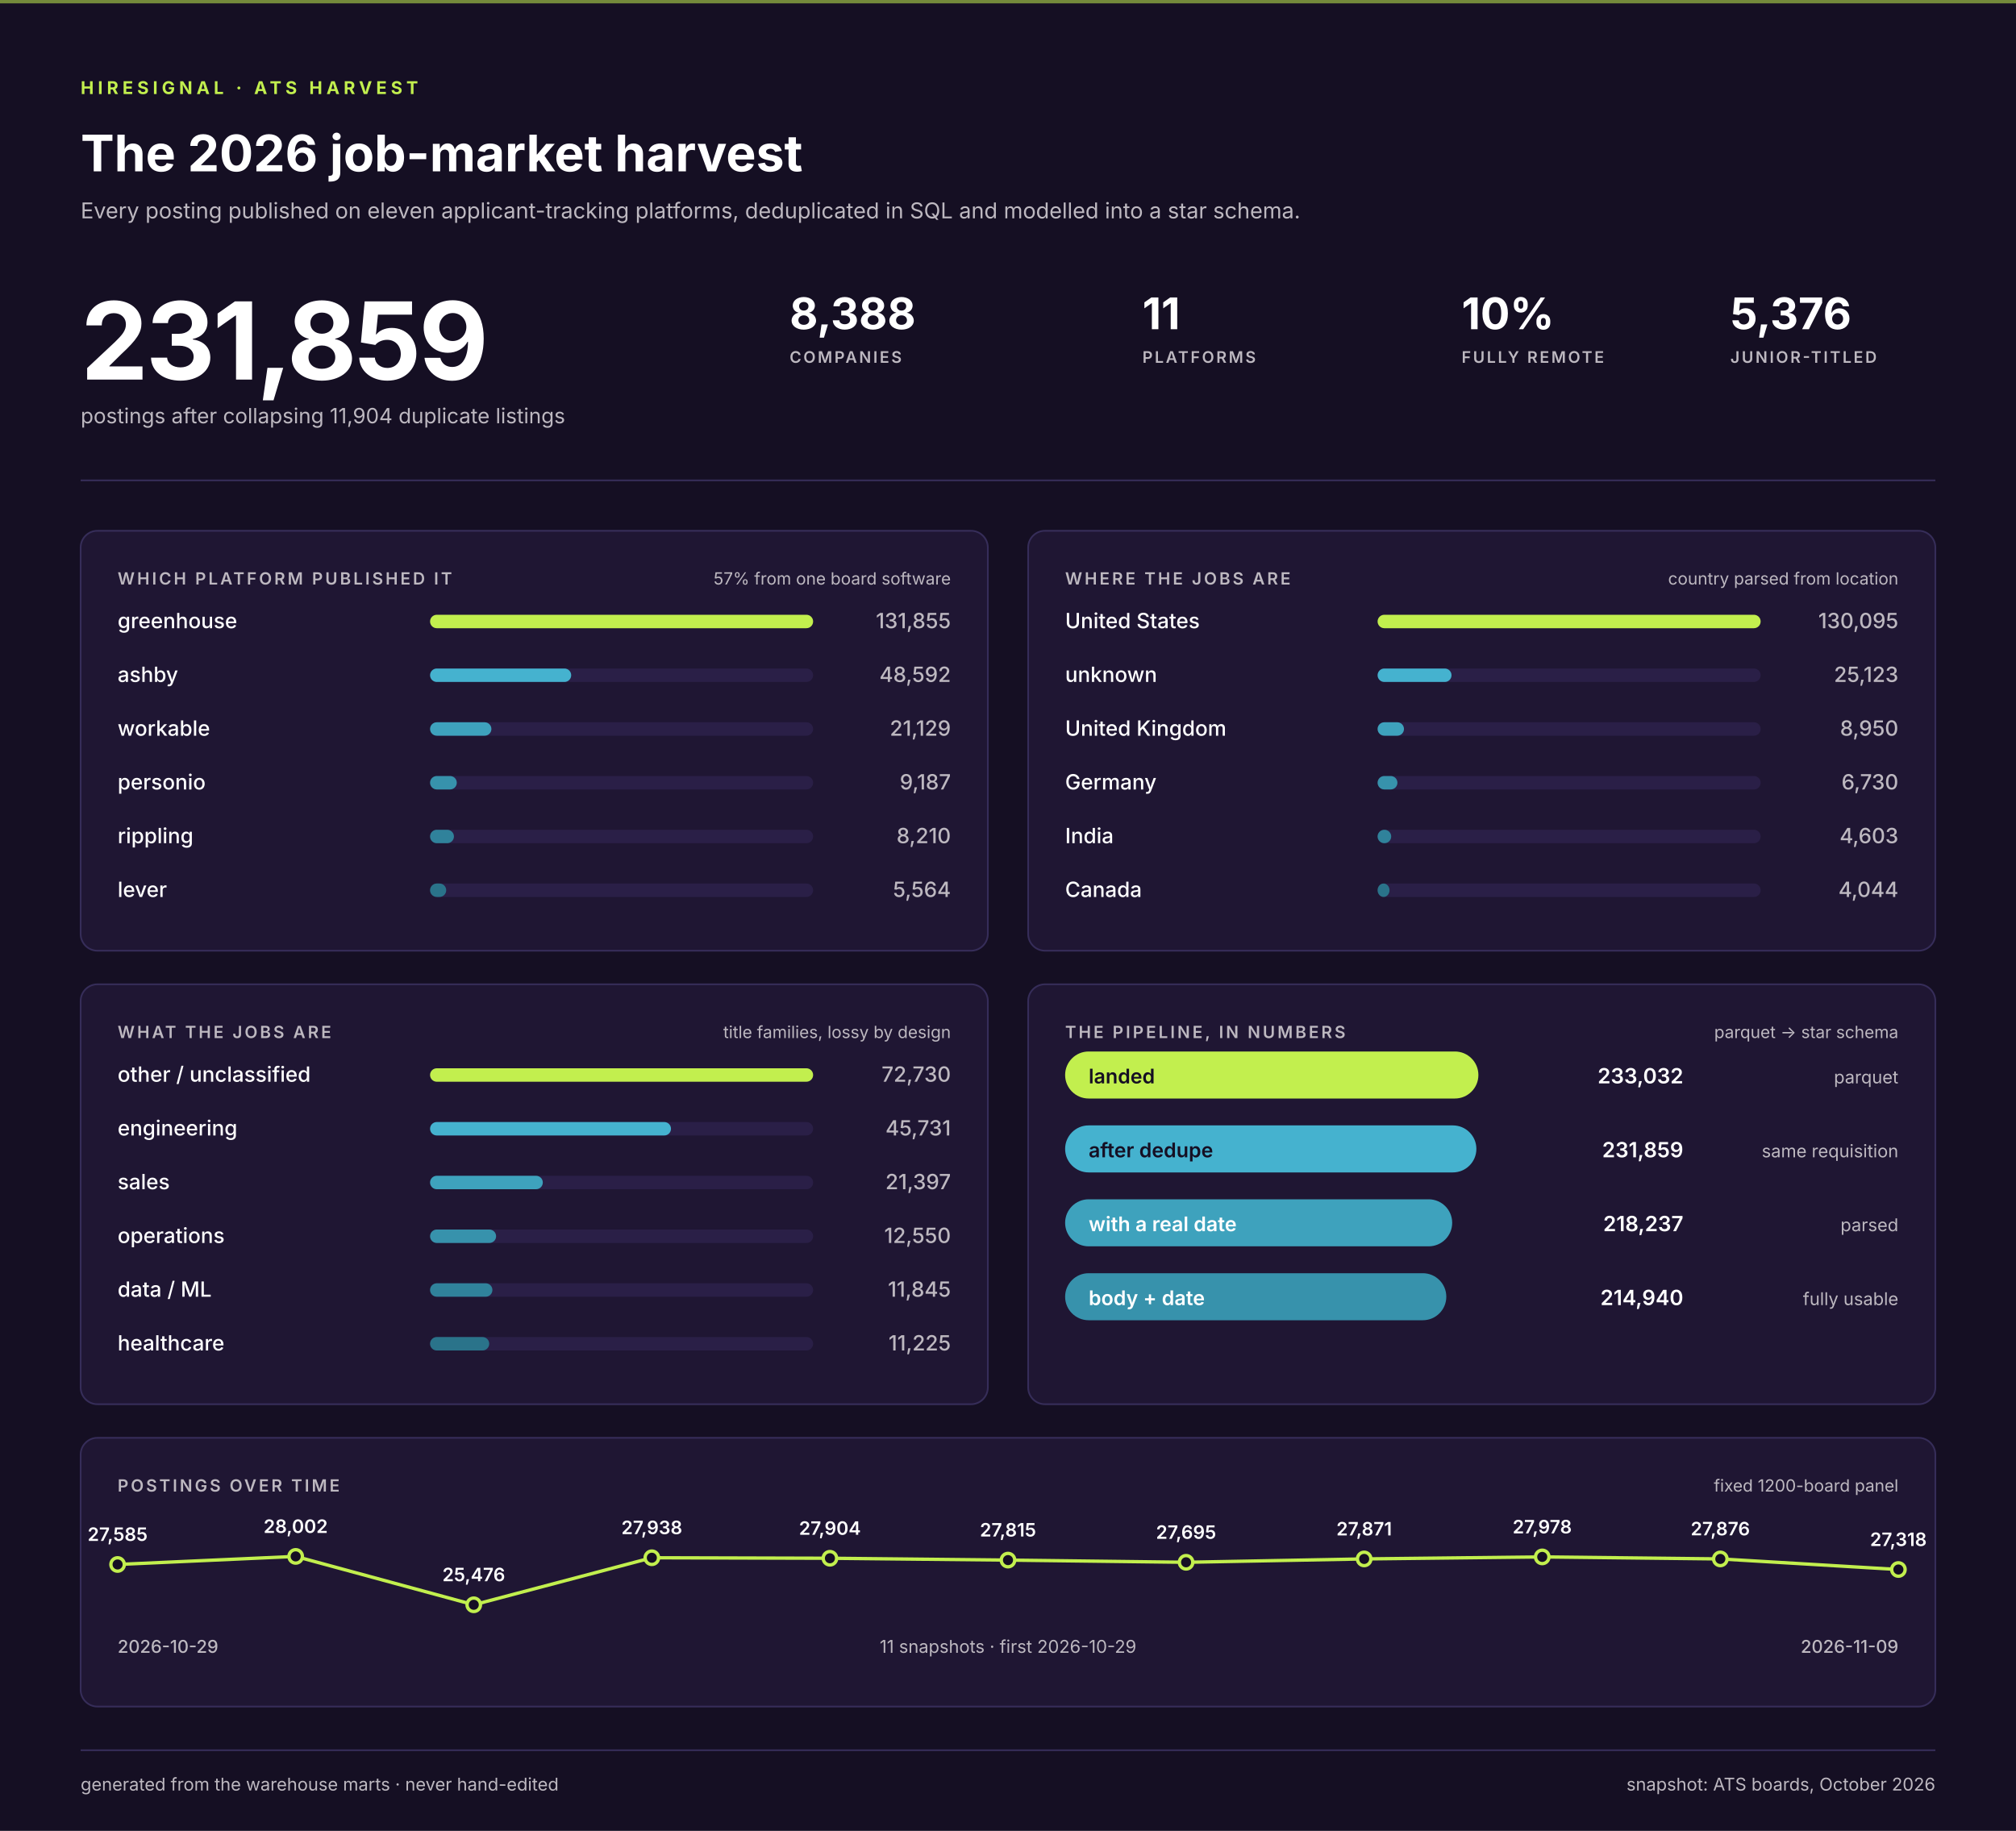
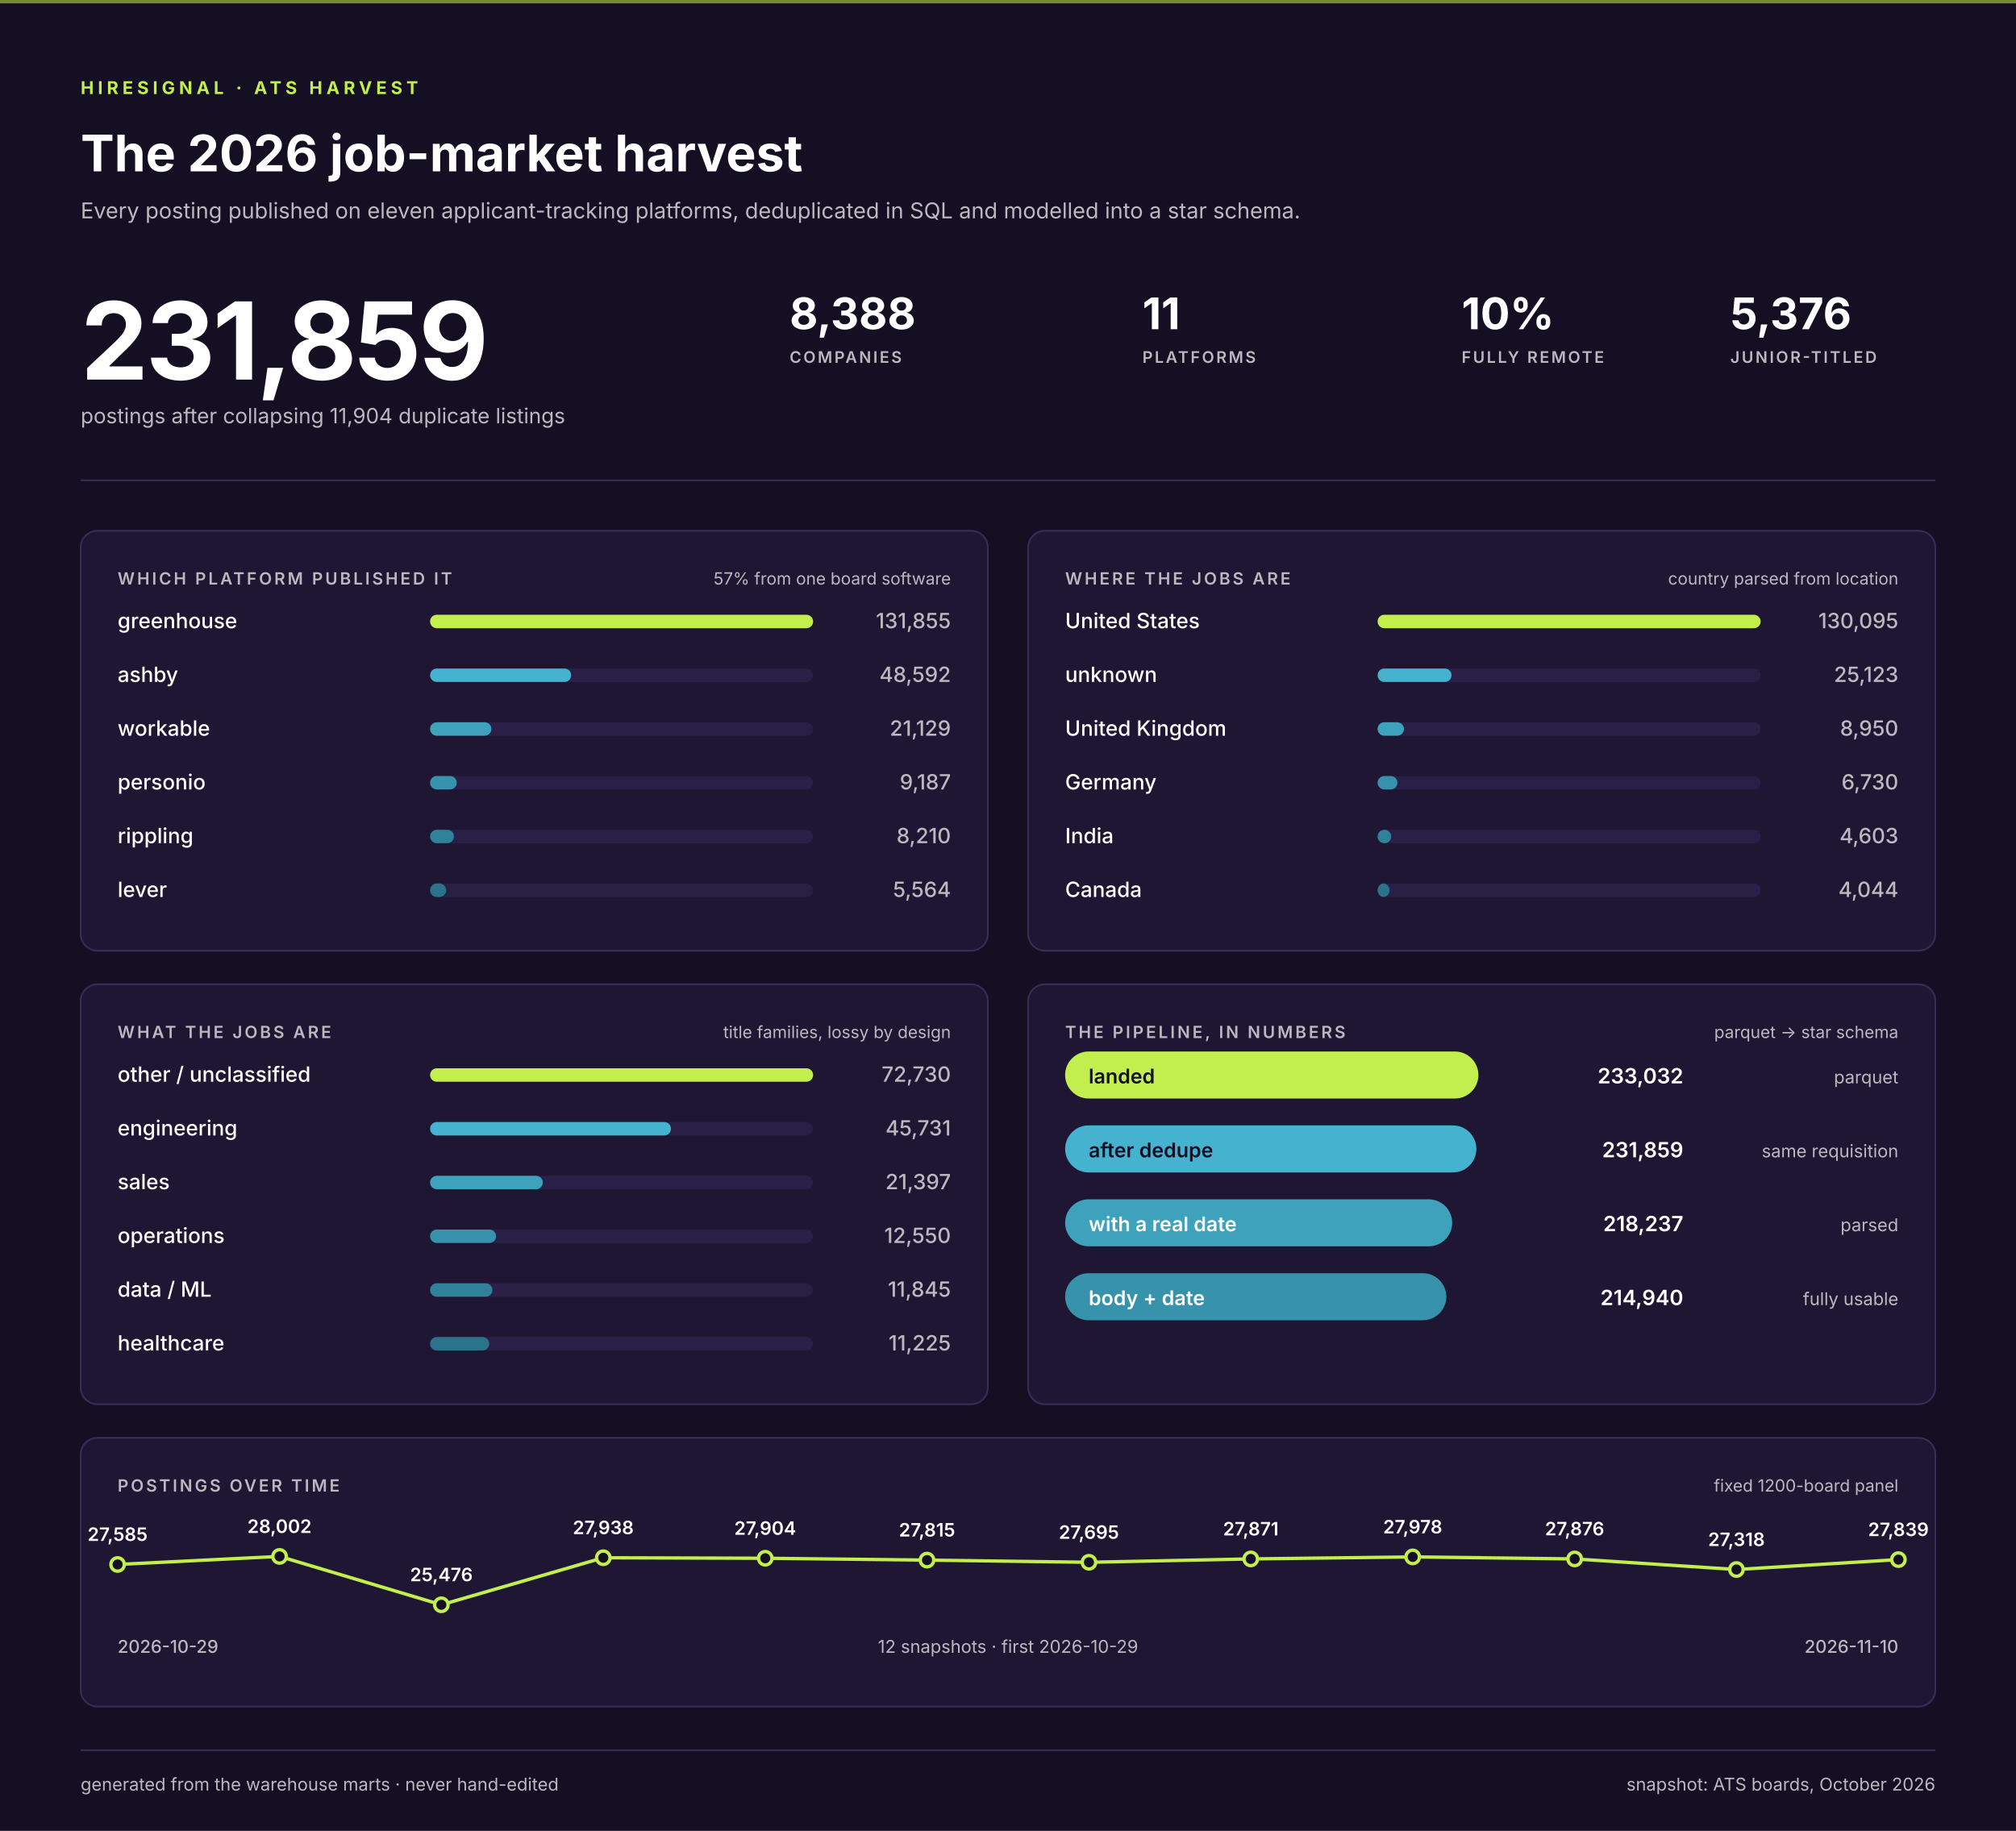
<svg xmlns="http://www.w3.org/2000/svg" width="1200" height="1090" viewBox="0 0 1200 1090" role="img" aria-label="Job-market harvest dashboard">
  <rect x="0.0" y="0.0" width="1200.0" height="1090.0" rx="0" fill="#150f23" />
  <rect x="0" y="0" width="1200" height="2" fill="#c2ef4e" opacity="0.55" />
  <text x="48" y="56" font-family="Inter, -apple-system, Segoe UI, Helvetica, Arial, sans-serif" font-size="10.5" fill="#c2ef4e" font-weight="700" text-anchor="start" letter-spacing="2.4">HIRESIGNAL  ·  ATS HARVEST</text>
  <text x="48" y="102" font-family="Inter, -apple-system, Segoe UI, Helvetica, Arial, sans-serif" font-size="30" fill="#ffffff" font-weight="650" text-anchor="start">The 2026 job-market harvest</text>
  <text x="48" y="130" font-family="Inter, -apple-system, Segoe UI, Helvetica, Arial, sans-serif" font-size="13" fill="#bdb8c0" font-weight="400" text-anchor="start">Every posting published on eleven applicant-tracking platforms, deduplicated in SQL and modelled into a star schema.</text>
  <text x="48" y="226" font-family="Inter, -apple-system, Segoe UI, Helvetica, Arial, sans-serif" font-size="64" fill="#ffffff" font-weight="700" text-anchor="start" letter-spacing="-1.5">231,859</text>
  <text x="48" y="252" font-family="Inter, -apple-system, Segoe UI, Helvetica, Arial, sans-serif" font-size="12.5" fill="#bdb8c0" font-weight="400" text-anchor="start">postings after collapsing 11,904 duplicate listings</text>
  <text x="470" y="196" font-family="Inter, -apple-system, Segoe UI, Helvetica, Arial, sans-serif" font-size="26" fill="#ffffff" font-weight="650" text-anchor="start">8,388</text>
  <text x="470" y="216" font-family="Inter, -apple-system, Segoe UI, Helvetica, Arial, sans-serif" font-size="9.5" fill="#bdb8c0" font-weight="600" text-anchor="start" letter-spacing="1.2">COMPANIES</text>
  <text x="680" y="196" font-family="Inter, -apple-system, Segoe UI, Helvetica, Arial, sans-serif" font-size="26" fill="#ffffff" font-weight="650" text-anchor="start">11</text>
  <text x="680" y="216" font-family="Inter, -apple-system, Segoe UI, Helvetica, Arial, sans-serif" font-size="9.5" fill="#bdb8c0" font-weight="600" text-anchor="start" letter-spacing="1.2">PLATFORMS</text>
  <text x="870" y="196" font-family="Inter, -apple-system, Segoe UI, Helvetica, Arial, sans-serif" font-size="26" fill="#ffffff" font-weight="650" text-anchor="start">10%</text>
  <text x="870" y="216" font-family="Inter, -apple-system, Segoe UI, Helvetica, Arial, sans-serif" font-size="9.5" fill="#bdb8c0" font-weight="600" text-anchor="start" letter-spacing="1.2">FULLY REMOTE</text>
  <text x="1030" y="196" font-family="Inter, -apple-system, Segoe UI, Helvetica, Arial, sans-serif" font-size="26" fill="#ffffff" font-weight="650" text-anchor="start">5,376</text>
  <text x="1030" y="216" font-family="Inter, -apple-system, Segoe UI, Helvetica, Arial, sans-serif" font-size="9.5" fill="#bdb8c0" font-weight="600" text-anchor="start" letter-spacing="1.2">JUNIOR-TITLED</text>
  <line x1="48" y1="286" x2="1152" y2="286" stroke="#362d59" />
  <rect x="48.0" y="316.0" width="540.0" height="250.0" rx="10" fill="#1f1633" stroke="#362d59" />
  <text x="70" y="348" font-family="Inter, -apple-system, Segoe UI, Helvetica, Arial, sans-serif" font-size="10" fill="#bdb8c0" font-weight="600" text-anchor="start" letter-spacing="1.4">WHICH PLATFORM PUBLISHED IT</text>
  <text x="566" y="348" font-family="Inter, -apple-system, Segoe UI, Helvetica, Arial, sans-serif" font-size="10" fill="#bdb8c0" font-weight="400" text-anchor="end">57% from one board software</text>
  <text x="70" y="374.0" font-family="Inter, -apple-system, Segoe UI, Helvetica, Arial, sans-serif" font-size="12.5" fill="#ffffff" font-weight="450" text-anchor="start">greenhouse</text>
  <rect x="256.0" y="366.0" width="228.0" height="8.0" rx="4" fill="#2a1f47" />
  <rect x="256.0" y="366.0" width="228.0" height="8.0" rx="4" fill="#c2ef4e" />
  <text x="566" y="374.0" font-family="Inter, -apple-system, Segoe UI, Helvetica, Arial, sans-serif" font-size="12.5" fill="#bdb8c0" font-weight="500" text-anchor="end">131,855</text>
  <text x="70" y="406.0" font-family="Inter, -apple-system, Segoe UI, Helvetica, Arial, sans-serif" font-size="12.5" fill="#ffffff" font-weight="450" text-anchor="start">ashby</text>
  <rect x="256.0" y="398.0" width="228.0" height="8.0" rx="4" fill="#2a1f47" />
  <rect x="256.0" y="398.0" width="84.0" height="8.0" rx="4" fill="#45b2cf" />
  <text x="566" y="406.0" font-family="Inter, -apple-system, Segoe UI, Helvetica, Arial, sans-serif" font-size="12.5" fill="#bdb8c0" font-weight="500" text-anchor="end">48,592</text>
  <text x="70" y="438.0" font-family="Inter, -apple-system, Segoe UI, Helvetica, Arial, sans-serif" font-size="12.5" fill="#ffffff" font-weight="450" text-anchor="start">workable</text>
  <rect x="256.0" y="430.0" width="228.0" height="8.0" rx="4" fill="#2a1f47" />
  <rect x="256.0" y="430.0" width="36.5" height="8.0" rx="4" fill="#3ea2bd" />
  <text x="566" y="438.0" font-family="Inter, -apple-system, Segoe UI, Helvetica, Arial, sans-serif" font-size="12.5" fill="#bdb8c0" font-weight="500" text-anchor="end">21,129</text>
  <text x="70" y="470.0" font-family="Inter, -apple-system, Segoe UI, Helvetica, Arial, sans-serif" font-size="12.5" fill="#ffffff" font-weight="450" text-anchor="start">personio</text>
  <rect x="256.0" y="462.0" width="228.0" height="8.0" rx="4" fill="#2a1f47" />
  <rect x="256.0" y="462.0" width="15.9" height="8.0" rx="4" fill="#3792ac" />
  <text x="566" y="470.0" font-family="Inter, -apple-system, Segoe UI, Helvetica, Arial, sans-serif" font-size="12.5" fill="#bdb8c0" font-weight="500" text-anchor="end">9,187</text>
  <text x="70" y="502.0" font-family="Inter, -apple-system, Segoe UI, Helvetica, Arial, sans-serif" font-size="12.5" fill="#ffffff" font-weight="450" text-anchor="start">rippling</text>
  <rect x="256.0" y="494.0" width="228.0" height="8.0" rx="4" fill="#2a1f47" />
  <rect x="256.0" y="494.0" width="14.2" height="8.0" rx="4" fill="#30829b" />
  <text x="566" y="502.0" font-family="Inter, -apple-system, Segoe UI, Helvetica, Arial, sans-serif" font-size="12.5" fill="#bdb8c0" font-weight="500" text-anchor="end">8,210</text>
  <text x="70" y="534.0" font-family="Inter, -apple-system, Segoe UI, Helvetica, Arial, sans-serif" font-size="12.5" fill="#ffffff" font-weight="450" text-anchor="start">lever</text>
  <rect x="256.0" y="526.0" width="228.0" height="8.0" rx="4" fill="#2a1f47" />
  <rect x="256.0" y="526.0" width="9.6" height="8.0" rx="4" fill="#2a738a" />
  <text x="566" y="534.0" font-family="Inter, -apple-system, Segoe UI, Helvetica, Arial, sans-serif" font-size="12.5" fill="#bdb8c0" font-weight="500" text-anchor="end">5,564</text>
  <rect x="612.0" y="316.0" width="540.0" height="250.0" rx="10" fill="#1f1633" stroke="#362d59" />
  <text x="634" y="348" font-family="Inter, -apple-system, Segoe UI, Helvetica, Arial, sans-serif" font-size="10" fill="#bdb8c0" font-weight="600" text-anchor="start" letter-spacing="1.4">WHERE THE JOBS ARE</text>
  <text x="1130" y="348" font-family="Inter, -apple-system, Segoe UI, Helvetica, Arial, sans-serif" font-size="10" fill="#bdb8c0" font-weight="400" text-anchor="end">country parsed from location</text>
  <text x="634" y="374.0" font-family="Inter, -apple-system, Segoe UI, Helvetica, Arial, sans-serif" font-size="12.5" fill="#ffffff" font-weight="450" text-anchor="start">United States</text>
  <rect x="820.0" y="366.0" width="228.0" height="8.0" rx="4" fill="#2a1f47" />
  <rect x="820.0" y="366.0" width="228.0" height="8.0" rx="4" fill="#c2ef4e" />
  <text x="1130" y="374.0" font-family="Inter, -apple-system, Segoe UI, Helvetica, Arial, sans-serif" font-size="12.5" fill="#bdb8c0" font-weight="500" text-anchor="end">130,095</text>
  <text x="634" y="406.0" font-family="Inter, -apple-system, Segoe UI, Helvetica, Arial, sans-serif" font-size="12.5" fill="#ffffff" font-weight="450" text-anchor="start">unknown</text>
  <rect x="820.0" y="398.0" width="228.0" height="8.0" rx="4" fill="#2a1f47" />
  <rect x="820.0" y="398.0" width="44.0" height="8.0" rx="4" fill="#45b2cf" />
  <text x="1130" y="406.0" font-family="Inter, -apple-system, Segoe UI, Helvetica, Arial, sans-serif" font-size="12.5" fill="#bdb8c0" font-weight="500" text-anchor="end">25,123</text>
  <text x="634" y="438.0" font-family="Inter, -apple-system, Segoe UI, Helvetica, Arial, sans-serif" font-size="12.5" fill="#ffffff" font-weight="450" text-anchor="start">United Kingdom</text>
  <rect x="820.0" y="430.0" width="228.0" height="8.0" rx="4" fill="#2a1f47" />
  <rect x="820.0" y="430.0" width="15.7" height="8.0" rx="4" fill="#3ea2bd" />
  <text x="1130" y="438.0" font-family="Inter, -apple-system, Segoe UI, Helvetica, Arial, sans-serif" font-size="12.5" fill="#bdb8c0" font-weight="500" text-anchor="end">8,950</text>
  <text x="634" y="470.0" font-family="Inter, -apple-system, Segoe UI, Helvetica, Arial, sans-serif" font-size="12.5" fill="#ffffff" font-weight="450" text-anchor="start">Germany</text>
  <rect x="820.0" y="462.0" width="228.0" height="8.0" rx="4" fill="#2a1f47" />
  <rect x="820.0" y="462.0" width="11.8" height="8.0" rx="4" fill="#3792ac" />
  <text x="1130" y="470.0" font-family="Inter, -apple-system, Segoe UI, Helvetica, Arial, sans-serif" font-size="12.5" fill="#bdb8c0" font-weight="500" text-anchor="end">6,730</text>
  <text x="634" y="502.0" font-family="Inter, -apple-system, Segoe UI, Helvetica, Arial, sans-serif" font-size="12.5" fill="#ffffff" font-weight="450" text-anchor="start">India</text>
  <rect x="820.0" y="494.0" width="228.0" height="8.0" rx="4" fill="#2a1f47" />
  <rect x="820.0" y="494.0" width="8.1" height="8.0" rx="4" fill="#30829b" />
  <text x="1130" y="502.0" font-family="Inter, -apple-system, Segoe UI, Helvetica, Arial, sans-serif" font-size="12.5" fill="#bdb8c0" font-weight="500" text-anchor="end">4,603</text>
  <text x="634" y="534.0" font-family="Inter, -apple-system, Segoe UI, Helvetica, Arial, sans-serif" font-size="12.5" fill="#ffffff" font-weight="450" text-anchor="start">Canada</text>
  <rect x="820.0" y="526.0" width="228.0" height="8.0" rx="4" fill="#2a1f47" />
  <rect x="820.0" y="526.0" width="7.1" height="8.0" rx="4" fill="#2a738a" />
  <text x="1130" y="534.0" font-family="Inter, -apple-system, Segoe UI, Helvetica, Arial, sans-serif" font-size="12.5" fill="#bdb8c0" font-weight="500" text-anchor="end">4,044</text>
  <rect x="48.0" y="586.0" width="540.0" height="250.0" rx="10" fill="#1f1633" stroke="#362d59" />
  <text x="70" y="618" font-family="Inter, -apple-system, Segoe UI, Helvetica, Arial, sans-serif" font-size="10" fill="#bdb8c0" font-weight="600" text-anchor="start" letter-spacing="1.4">WHAT THE JOBS ARE</text>
  <text x="566" y="618" font-family="Inter, -apple-system, Segoe UI, Helvetica, Arial, sans-serif" font-size="10" fill="#bdb8c0" font-weight="400" text-anchor="end">title families, lossy by design</text>
  <text x="70" y="644.0" font-family="Inter, -apple-system, Segoe UI, Helvetica, Arial, sans-serif" font-size="12.5" fill="#ffffff" font-weight="450" text-anchor="start">other / unclassified</text>
  <rect x="256.0" y="636.0" width="228.0" height="8.0" rx="4" fill="#2a1f47" />
  <rect x="256.0" y="636.0" width="228.0" height="8.0" rx="4" fill="#c2ef4e" />
  <text x="566" y="644.0" font-family="Inter, -apple-system, Segoe UI, Helvetica, Arial, sans-serif" font-size="12.5" fill="#bdb8c0" font-weight="500" text-anchor="end">72,730</text>
  <text x="70" y="676.0" font-family="Inter, -apple-system, Segoe UI, Helvetica, Arial, sans-serif" font-size="12.5" fill="#ffffff" font-weight="450" text-anchor="start">engineering</text>
  <rect x="256.0" y="668.0" width="228.0" height="8.0" rx="4" fill="#2a1f47" />
  <rect x="256.0" y="668.0" width="143.4" height="8.0" rx="4" fill="#45b2cf" />
  <text x="566" y="676.0" font-family="Inter, -apple-system, Segoe UI, Helvetica, Arial, sans-serif" font-size="12.5" fill="#bdb8c0" font-weight="500" text-anchor="end">45,731</text>
  <text x="70" y="708.0" font-family="Inter, -apple-system, Segoe UI, Helvetica, Arial, sans-serif" font-size="12.5" fill="#ffffff" font-weight="450" text-anchor="start">sales</text>
  <rect x="256.0" y="700.0" width="228.0" height="8.0" rx="4" fill="#2a1f47" />
  <rect x="256.0" y="700.0" width="67.1" height="8.0" rx="4" fill="#3ea2bd" />
  <text x="566" y="708.0" font-family="Inter, -apple-system, Segoe UI, Helvetica, Arial, sans-serif" font-size="12.5" fill="#bdb8c0" font-weight="500" text-anchor="end">21,397</text>
  <text x="70" y="740.0" font-family="Inter, -apple-system, Segoe UI, Helvetica, Arial, sans-serif" font-size="12.5" fill="#ffffff" font-weight="450" text-anchor="start">operations</text>
  <rect x="256.0" y="732.0" width="228.0" height="8.0" rx="4" fill="#2a1f47" />
  <rect x="256.0" y="732.0" width="39.3" height="8.0" rx="4" fill="#3792ac" />
  <text x="566" y="740.0" font-family="Inter, -apple-system, Segoe UI, Helvetica, Arial, sans-serif" font-size="12.5" fill="#bdb8c0" font-weight="500" text-anchor="end">12,550</text>
  <text x="70" y="772.0" font-family="Inter, -apple-system, Segoe UI, Helvetica, Arial, sans-serif" font-size="12.5" fill="#ffffff" font-weight="450" text-anchor="start">data / ML</text>
  <rect x="256.0" y="764.0" width="228.0" height="8.0" rx="4" fill="#2a1f47" />
  <rect x="256.0" y="764.0" width="37.1" height="8.0" rx="4" fill="#30829b" />
  <text x="566" y="772.0" font-family="Inter, -apple-system, Segoe UI, Helvetica, Arial, sans-serif" font-size="12.5" fill="#bdb8c0" font-weight="500" text-anchor="end">11,845</text>
  <text x="70" y="804.0" font-family="Inter, -apple-system, Segoe UI, Helvetica, Arial, sans-serif" font-size="12.5" fill="#ffffff" font-weight="450" text-anchor="start">healthcare</text>
  <rect x="256.0" y="796.0" width="228.0" height="8.0" rx="4" fill="#2a1f47" />
  <rect x="256.0" y="796.0" width="35.2" height="8.0" rx="4" fill="#2a738a" />
  <text x="566" y="804.0" font-family="Inter, -apple-system, Segoe UI, Helvetica, Arial, sans-serif" font-size="12.5" fill="#bdb8c0" font-weight="500" text-anchor="end">11,225</text>
  <rect x="612.0" y="586.0" width="540.0" height="250.0" rx="10" fill="#1f1633" stroke="#362d59" />
  <text x="634" y="618" font-family="Inter, -apple-system, Segoe UI, Helvetica, Arial, sans-serif" font-size="10" fill="#bdb8c0" font-weight="600" text-anchor="start" letter-spacing="1.4">THE PIPELINE, IN NUMBERS</text>
  <text x="1130" y="618" font-family="Inter, -apple-system, Segoe UI, Helvetica, Arial, sans-serif" font-size="10" fill="#bdb8c0" font-weight="400" text-anchor="end">parquet → star schema</text>
  <rect x="634.0" y="626.0" width="246.0" height="28.0" rx="14" fill="#c2ef4e" />
  <text x="648" y="645" font-family="Inter, -apple-system, Segoe UI, Helvetica, Arial, sans-serif" font-size="12" fill="#150f23" font-weight="600" text-anchor="start">landed</text>
  <text x="1002" y="645" font-family="Inter, -apple-system, Segoe UI, Helvetica, Arial, sans-serif" font-size="12.5" fill="#ffffff" font-weight="600" text-anchor="end">233,032</text>
  <text x="1130" y="645" font-family="Inter, -apple-system, Segoe UI, Helvetica, Arial, sans-serif" font-size="10.5" fill="#bdb8c0" font-weight="400" text-anchor="end">parquet</text>
  <rect x="634.0" y="670.0" width="244.8" height="28.0" rx="14" fill="#45b2cf" />
  <text x="648" y="689" font-family="Inter, -apple-system, Segoe UI, Helvetica, Arial, sans-serif" font-size="12" fill="#150f23" font-weight="600" text-anchor="start">after dedupe</text>
  <text x="1002" y="689" font-family="Inter, -apple-system, Segoe UI, Helvetica, Arial, sans-serif" font-size="12.5" fill="#ffffff" font-weight="600" text-anchor="end">231,859</text>
  <text x="1130" y="689" font-family="Inter, -apple-system, Segoe UI, Helvetica, Arial, sans-serif" font-size="10.5" fill="#bdb8c0" font-weight="400" text-anchor="end">same requisition</text>
  <rect x="634.0" y="714.0" width="230.4" height="28.0" rx="14" fill="#3ea2bd" />
  <text x="648" y="733" font-family="Inter, -apple-system, Segoe UI, Helvetica, Arial, sans-serif" font-size="12" fill="#ffffff" font-weight="600" text-anchor="start">with a real date</text>
  <text x="1002" y="733" font-family="Inter, -apple-system, Segoe UI, Helvetica, Arial, sans-serif" font-size="12.5" fill="#ffffff" font-weight="600" text-anchor="end">218,237</text>
  <text x="1130" y="733" font-family="Inter, -apple-system, Segoe UI, Helvetica, Arial, sans-serif" font-size="10.5" fill="#bdb8c0" font-weight="400" text-anchor="end">parsed</text>
  <rect x="634.0" y="758.0" width="226.9" height="28.0" rx="14" fill="#3792ac" />
  <text x="648" y="777" font-family="Inter, -apple-system, Segoe UI, Helvetica, Arial, sans-serif" font-size="12" fill="#ffffff" font-weight="600" text-anchor="start">body + date</text>
  <text x="1002" y="777" font-family="Inter, -apple-system, Segoe UI, Helvetica, Arial, sans-serif" font-size="12.5" fill="#ffffff" font-weight="600" text-anchor="end">214,940</text>
  <text x="1130" y="777" font-family="Inter, -apple-system, Segoe UI, Helvetica, Arial, sans-serif" font-size="10.5" fill="#bdb8c0" font-weight="400" text-anchor="end">fully usable</text>
  <rect x="48.0" y="856.0" width="1104.0" height="160.0" rx="10" fill="#1f1633" stroke="#362d59" />
  <text x="70" y="888" font-family="Inter, -apple-system, Segoe UI, Helvetica, Arial, sans-serif" font-size="10" fill="#bdb8c0" font-weight="600" text-anchor="start" letter-spacing="1.4">POSTINGS OVER TIME</text>
  <text x="1130" y="888" font-family="Inter, -apple-system, Segoe UI, Helvetica, Arial, sans-serif" font-size="10" fill="#bdb8c0" font-weight="400" text-anchor="end">fixed 1200-board panel</text>
-   <polyline fill="none" stroke="#c2ef4e" stroke-width="2" stroke-linejoin="round" stroke-linecap="round" points="70.0,931.4 176.0,926.6 282.0,955.4 388.0,927.4 494.0,927.7 600.0,928.8 706.0,930.1 812.0,928.1 918.0,926.9 1024.0,928.1 1130.0,934.4" />
+   <polyline fill="none" stroke="#c2ef4e" stroke-width="2" stroke-linejoin="round" stroke-linecap="round" points="70.0,931.4 166.4,926.6 262.7,955.4 359.1,927.4 455.5,927.7 551.8,928.8 648.2,930.1 744.5,928.1 840.9,926.9 937.3,928.1 1033.6,934.4 1130.0,928.5" />
  <circle cx="70.0" cy="931.4" r="4" fill="#150f23" stroke="#c2ef4e" stroke-width="2" />
  <text x="70.0" y="917.371" font-family="Inter, -apple-system, Segoe UI, Helvetica, Arial, sans-serif" font-size="11" fill="#ffffff" font-weight="600" text-anchor="middle">27,585</text>
-   <circle cx="176.0" cy="926.6" r="4" fill="#150f23" stroke="#c2ef4e" stroke-width="2" />
-   <text x="176.0" y="912.625" font-family="Inter, -apple-system, Segoe UI, Helvetica, Arial, sans-serif" font-size="11" fill="#ffffff" font-weight="600" text-anchor="middle">28,002</text>
-   <circle cx="282.0" cy="955.4" r="4" fill="#150f23" stroke="#c2ef4e" stroke-width="2" />
-   <text x="282.0" y="941.375" font-family="Inter, -apple-system, Segoe UI, Helvetica, Arial, sans-serif" font-size="11" fill="#ffffff" font-weight="600" text-anchor="middle">25,476</text>
-   <circle cx="388.0" cy="927.4" r="4" fill="#150f23" stroke="#c2ef4e" stroke-width="2" />
-   <text x="388.0" y="913.353" font-family="Inter, -apple-system, Segoe UI, Helvetica, Arial, sans-serif" font-size="11" fill="#ffffff" font-weight="600" text-anchor="middle">27,938</text>
-   <circle cx="494.0" cy="927.7" r="4" fill="#150f23" stroke="#c2ef4e" stroke-width="2" />
-   <text x="494.0" y="913.74" font-family="Inter, -apple-system, Segoe UI, Helvetica, Arial, sans-serif" font-size="11" fill="#ffffff" font-weight="600" text-anchor="middle">27,904</text>
-   <circle cx="600.0" cy="928.8" r="4" fill="#150f23" stroke="#c2ef4e" stroke-width="2" />
-   <text x="600.0" y="914.753" font-family="Inter, -apple-system, Segoe UI, Helvetica, Arial, sans-serif" font-size="11" fill="#ffffff" font-weight="600" text-anchor="middle">27,815</text>
-   <circle cx="706.0" cy="930.1" r="4" fill="#150f23" stroke="#c2ef4e" stroke-width="2" />
-   <text x="706.0" y="916.119" font-family="Inter, -apple-system, Segoe UI, Helvetica, Arial, sans-serif" font-size="11" fill="#ffffff" font-weight="600" text-anchor="middle">27,695</text>
-   <circle cx="812.0" cy="928.1" r="4" fill="#150f23" stroke="#c2ef4e" stroke-width="2" />
-   <text x="812.0" y="914.116" font-family="Inter, -apple-system, Segoe UI, Helvetica, Arial, sans-serif" font-size="11" fill="#ffffff" font-weight="600" text-anchor="middle">27,871</text>
-   <circle cx="918.0" cy="926.9" r="4" fill="#150f23" stroke="#c2ef4e" stroke-width="2" />
-   <text x="918.0" y="912.898" font-family="Inter, -apple-system, Segoe UI, Helvetica, Arial, sans-serif" font-size="11" fill="#ffffff" font-weight="600" text-anchor="middle">27,978</text>
-   <circle cx="1024.0" cy="928.1" r="4" fill="#150f23" stroke="#c2ef4e" stroke-width="2" />
-   <text x="1024.0" y="914.059" font-family="Inter, -apple-system, Segoe UI, Helvetica, Arial, sans-serif" font-size="11" fill="#ffffff" font-weight="600" text-anchor="middle">27,876</text>
-   <circle cx="1130.0" cy="934.4" r="4" fill="#150f23" stroke="#c2ef4e" stroke-width="2" />
-   <text x="1130.0" y="920.41" font-family="Inter, -apple-system, Segoe UI, Helvetica, Arial, sans-serif" font-size="11" fill="#ffffff" font-weight="600" text-anchor="middle">27,318</text>
+   <circle cx="166.4" cy="926.6" r="4" fill="#150f23" stroke="#c2ef4e" stroke-width="2" />
+   <text x="166.364" y="912.625" font-family="Inter, -apple-system, Segoe UI, Helvetica, Arial, sans-serif" font-size="11" fill="#ffffff" font-weight="600" text-anchor="middle">28,002</text>
+   <circle cx="262.7" cy="955.4" r="4" fill="#150f23" stroke="#c2ef4e" stroke-width="2" />
+   <text x="262.727" y="941.375" font-family="Inter, -apple-system, Segoe UI, Helvetica, Arial, sans-serif" font-size="11" fill="#ffffff" font-weight="600" text-anchor="middle">25,476</text>
+   <circle cx="359.1" cy="927.4" r="4" fill="#150f23" stroke="#c2ef4e" stroke-width="2" />
+   <text x="359.091" y="913.353" font-family="Inter, -apple-system, Segoe UI, Helvetica, Arial, sans-serif" font-size="11" fill="#ffffff" font-weight="600" text-anchor="middle">27,938</text>
+   <circle cx="455.5" cy="927.7" r="4" fill="#150f23" stroke="#c2ef4e" stroke-width="2" />
+   <text x="455.455" y="913.74" font-family="Inter, -apple-system, Segoe UI, Helvetica, Arial, sans-serif" font-size="11" fill="#ffffff" font-weight="600" text-anchor="middle">27,904</text>
+   <circle cx="551.8" cy="928.8" r="4" fill="#150f23" stroke="#c2ef4e" stroke-width="2" />
+   <text x="551.818" y="914.753" font-family="Inter, -apple-system, Segoe UI, Helvetica, Arial, sans-serif" font-size="11" fill="#ffffff" font-weight="600" text-anchor="middle">27,815</text>
+   <circle cx="648.2" cy="930.1" r="4" fill="#150f23" stroke="#c2ef4e" stroke-width="2" />
+   <text x="648.182" y="916.119" font-family="Inter, -apple-system, Segoe UI, Helvetica, Arial, sans-serif" font-size="11" fill="#ffffff" font-weight="600" text-anchor="middle">27,695</text>
+   <circle cx="744.5" cy="928.1" r="4" fill="#150f23" stroke="#c2ef4e" stroke-width="2" />
+   <text x="744.545" y="914.116" font-family="Inter, -apple-system, Segoe UI, Helvetica, Arial, sans-serif" font-size="11" fill="#ffffff" font-weight="600" text-anchor="middle">27,871</text>
+   <circle cx="840.9" cy="926.9" r="4" fill="#150f23" stroke="#c2ef4e" stroke-width="2" />
+   <text x="840.909" y="912.898" font-family="Inter, -apple-system, Segoe UI, Helvetica, Arial, sans-serif" font-size="11" fill="#ffffff" font-weight="600" text-anchor="middle">27,978</text>
+   <circle cx="937.3" cy="928.1" r="4" fill="#150f23" stroke="#c2ef4e" stroke-width="2" />
+   <text x="937.273" y="914.059" font-family="Inter, -apple-system, Segoe UI, Helvetica, Arial, sans-serif" font-size="11" fill="#ffffff" font-weight="600" text-anchor="middle">27,876</text>
+   <circle cx="1033.6" cy="934.4" r="4" fill="#150f23" stroke="#c2ef4e" stroke-width="2" />
+   <text x="1033.636" y="920.41" font-family="Inter, -apple-system, Segoe UI, Helvetica, Arial, sans-serif" font-size="11" fill="#ffffff" font-weight="600" text-anchor="middle">27,318</text>
+   <circle cx="1130.0" cy="928.5" r="4" fill="#150f23" stroke="#c2ef4e" stroke-width="2" />
+   <text x="1130.0" y="914.48" font-family="Inter, -apple-system, Segoe UI, Helvetica, Arial, sans-serif" font-size="11" fill="#ffffff" font-weight="600" text-anchor="middle">27,839</text>
  <text x="70" y="984" font-family="Inter, -apple-system, Segoe UI, Helvetica, Arial, sans-serif" font-size="10.5" fill="#bdb8c0" font-weight="500" text-anchor="start">2026-10-29</text>
-   <text x="1130" y="984" font-family="Inter, -apple-system, Segoe UI, Helvetica, Arial, sans-serif" font-size="10.5" fill="#bdb8c0" font-weight="500" text-anchor="end">2026-11-09</text>
-   <text x="600.0" y="984" font-family="Inter, -apple-system, Segoe UI, Helvetica, Arial, sans-serif" font-size="10.5" fill="#bdb8c0" font-weight="400" text-anchor="middle">11 snapshots · first 2026-10-29</text>
+   <text x="1130" y="984" font-family="Inter, -apple-system, Segoe UI, Helvetica, Arial, sans-serif" font-size="10.5" fill="#bdb8c0" font-weight="500" text-anchor="end">2026-11-10</text>
+   <text x="600.0" y="984" font-family="Inter, -apple-system, Segoe UI, Helvetica, Arial, sans-serif" font-size="10.5" fill="#bdb8c0" font-weight="400" text-anchor="middle">12 snapshots · first 2026-10-29</text>
  <line x1="48" y1="1042" x2="1152" y2="1042" stroke="#362d59" />
  <text x="48" y="1066" font-family="Inter, -apple-system, Segoe UI, Helvetica, Arial, sans-serif" font-size="10.5" fill="#bdb8c0" font-weight="400" text-anchor="start">generated from the warehouse marts · never hand-edited</text>
  <text x="1152" y="1066" font-family="Inter, -apple-system, Segoe UI, Helvetica, Arial, sans-serif" font-size="10.5" fill="#bdb8c0" font-weight="400" text-anchor="end">snapshot: ATS boards, October 2026</text>
</svg>
